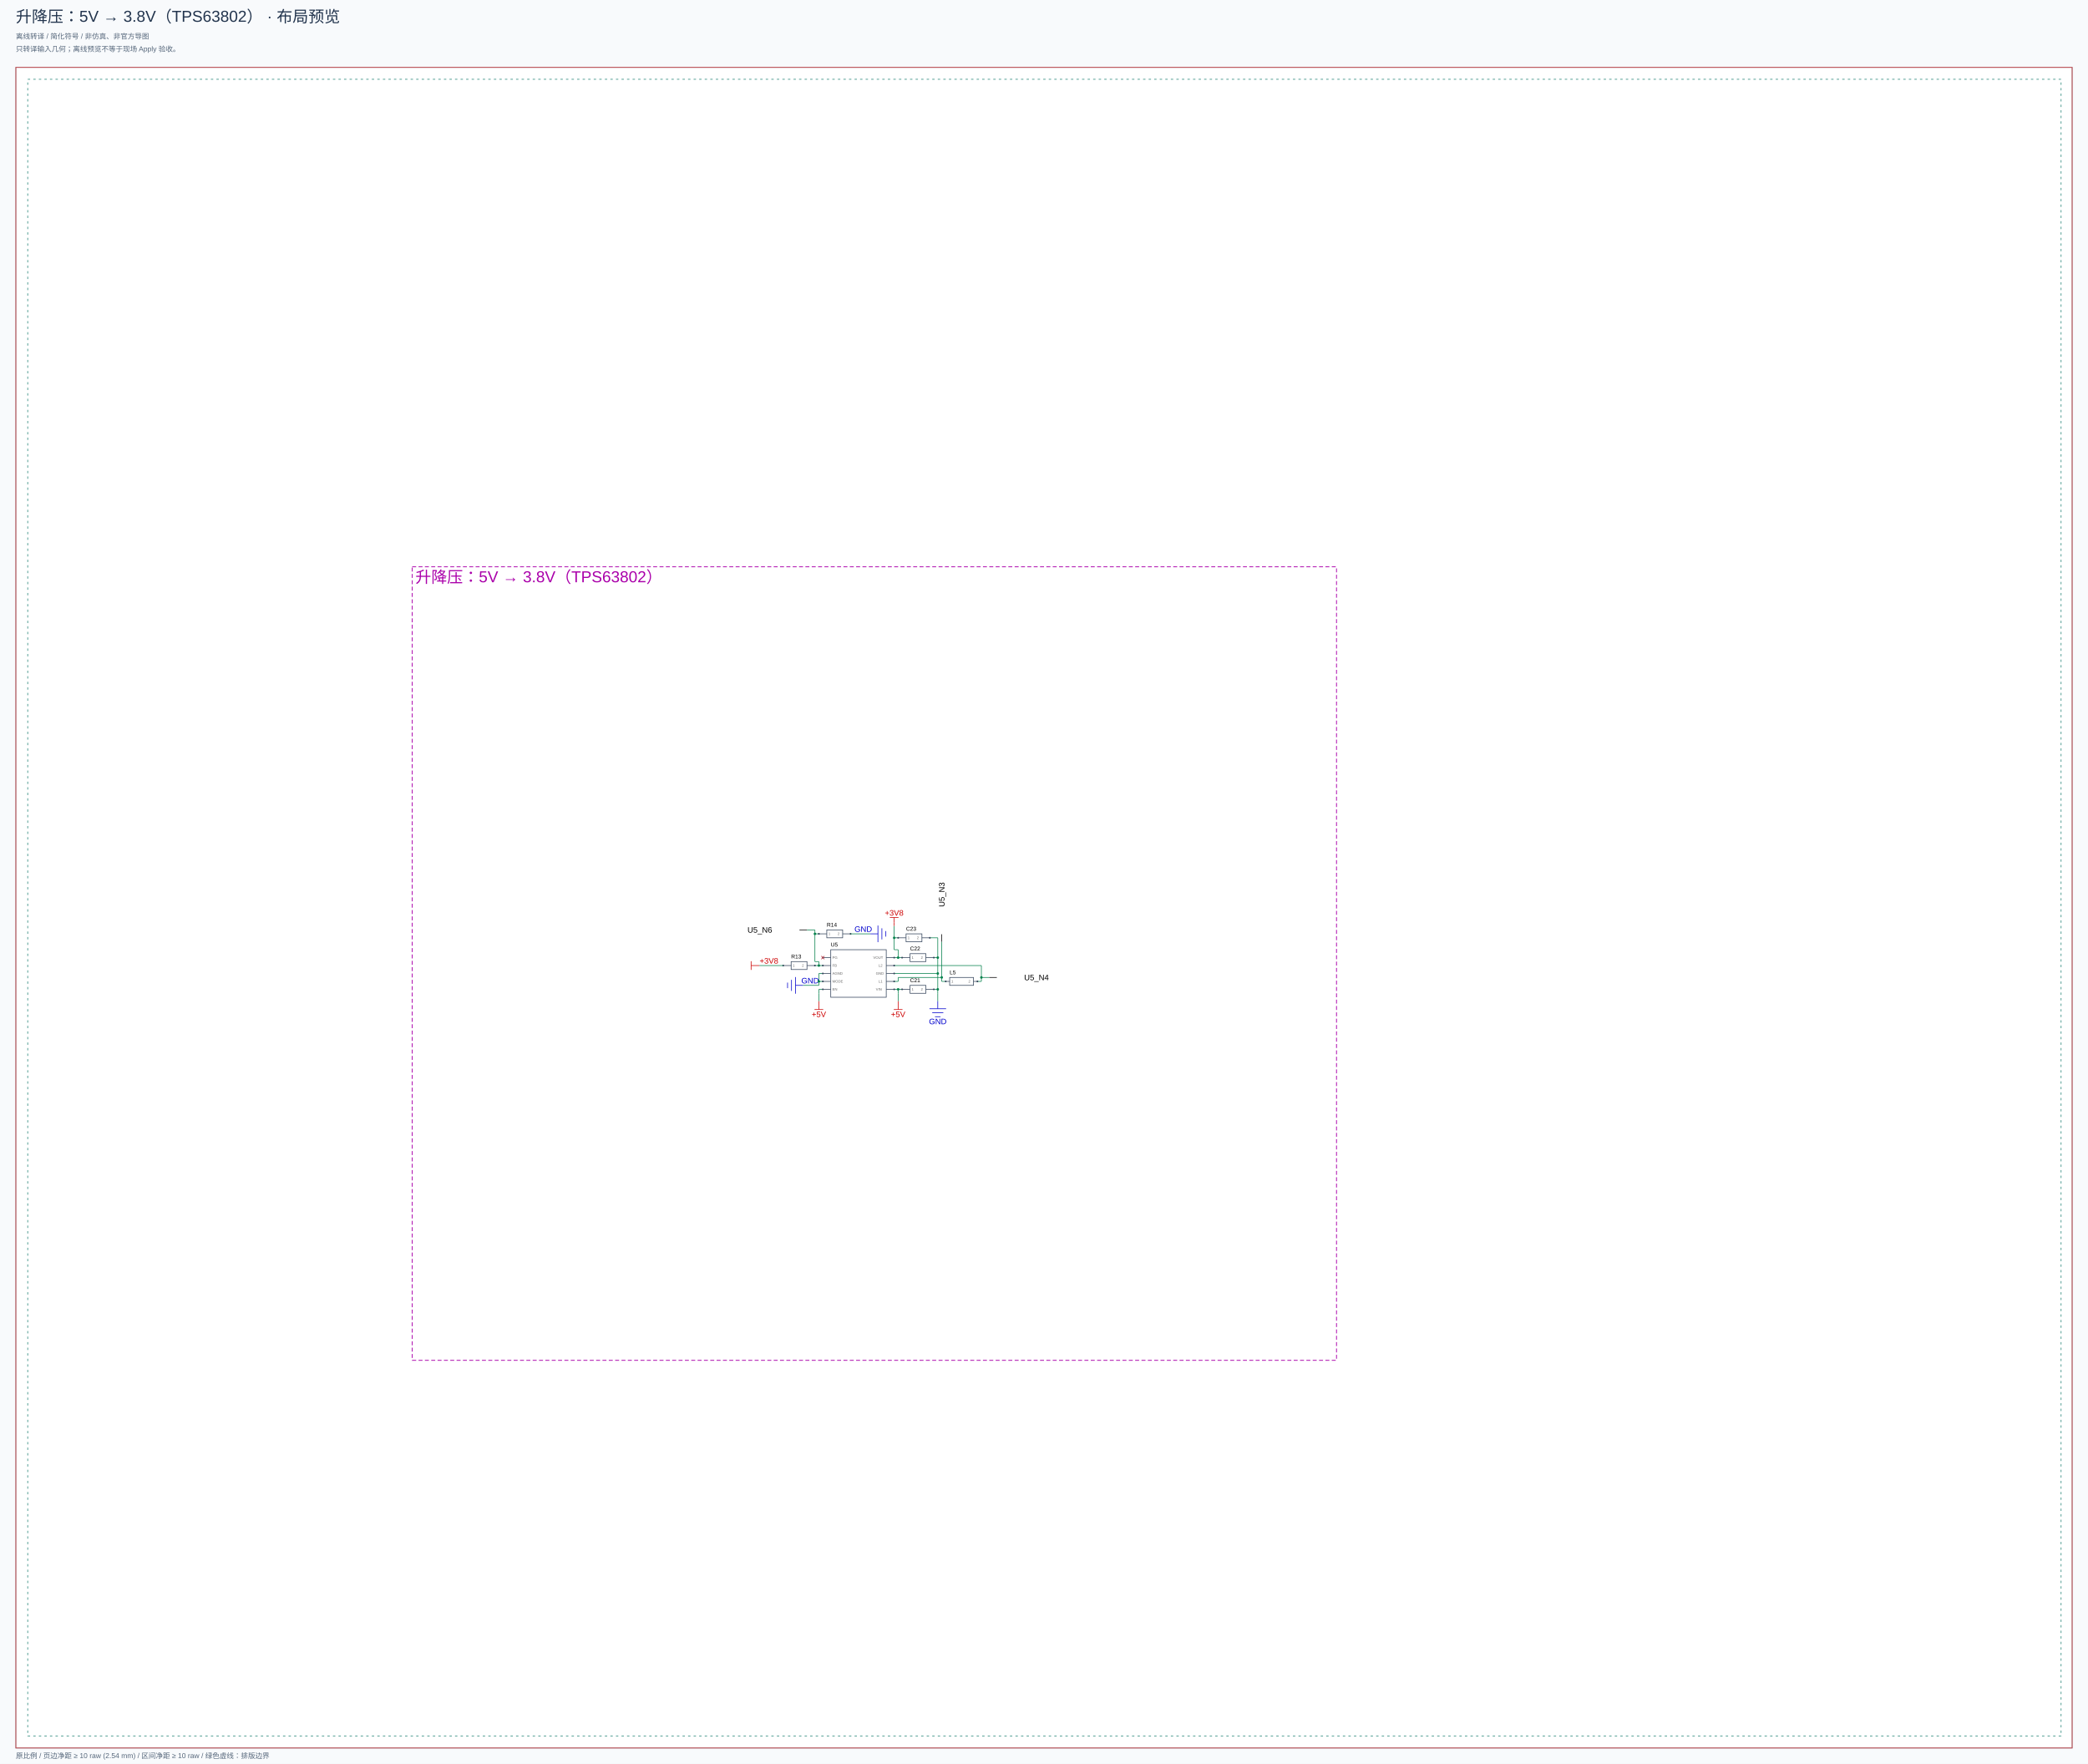
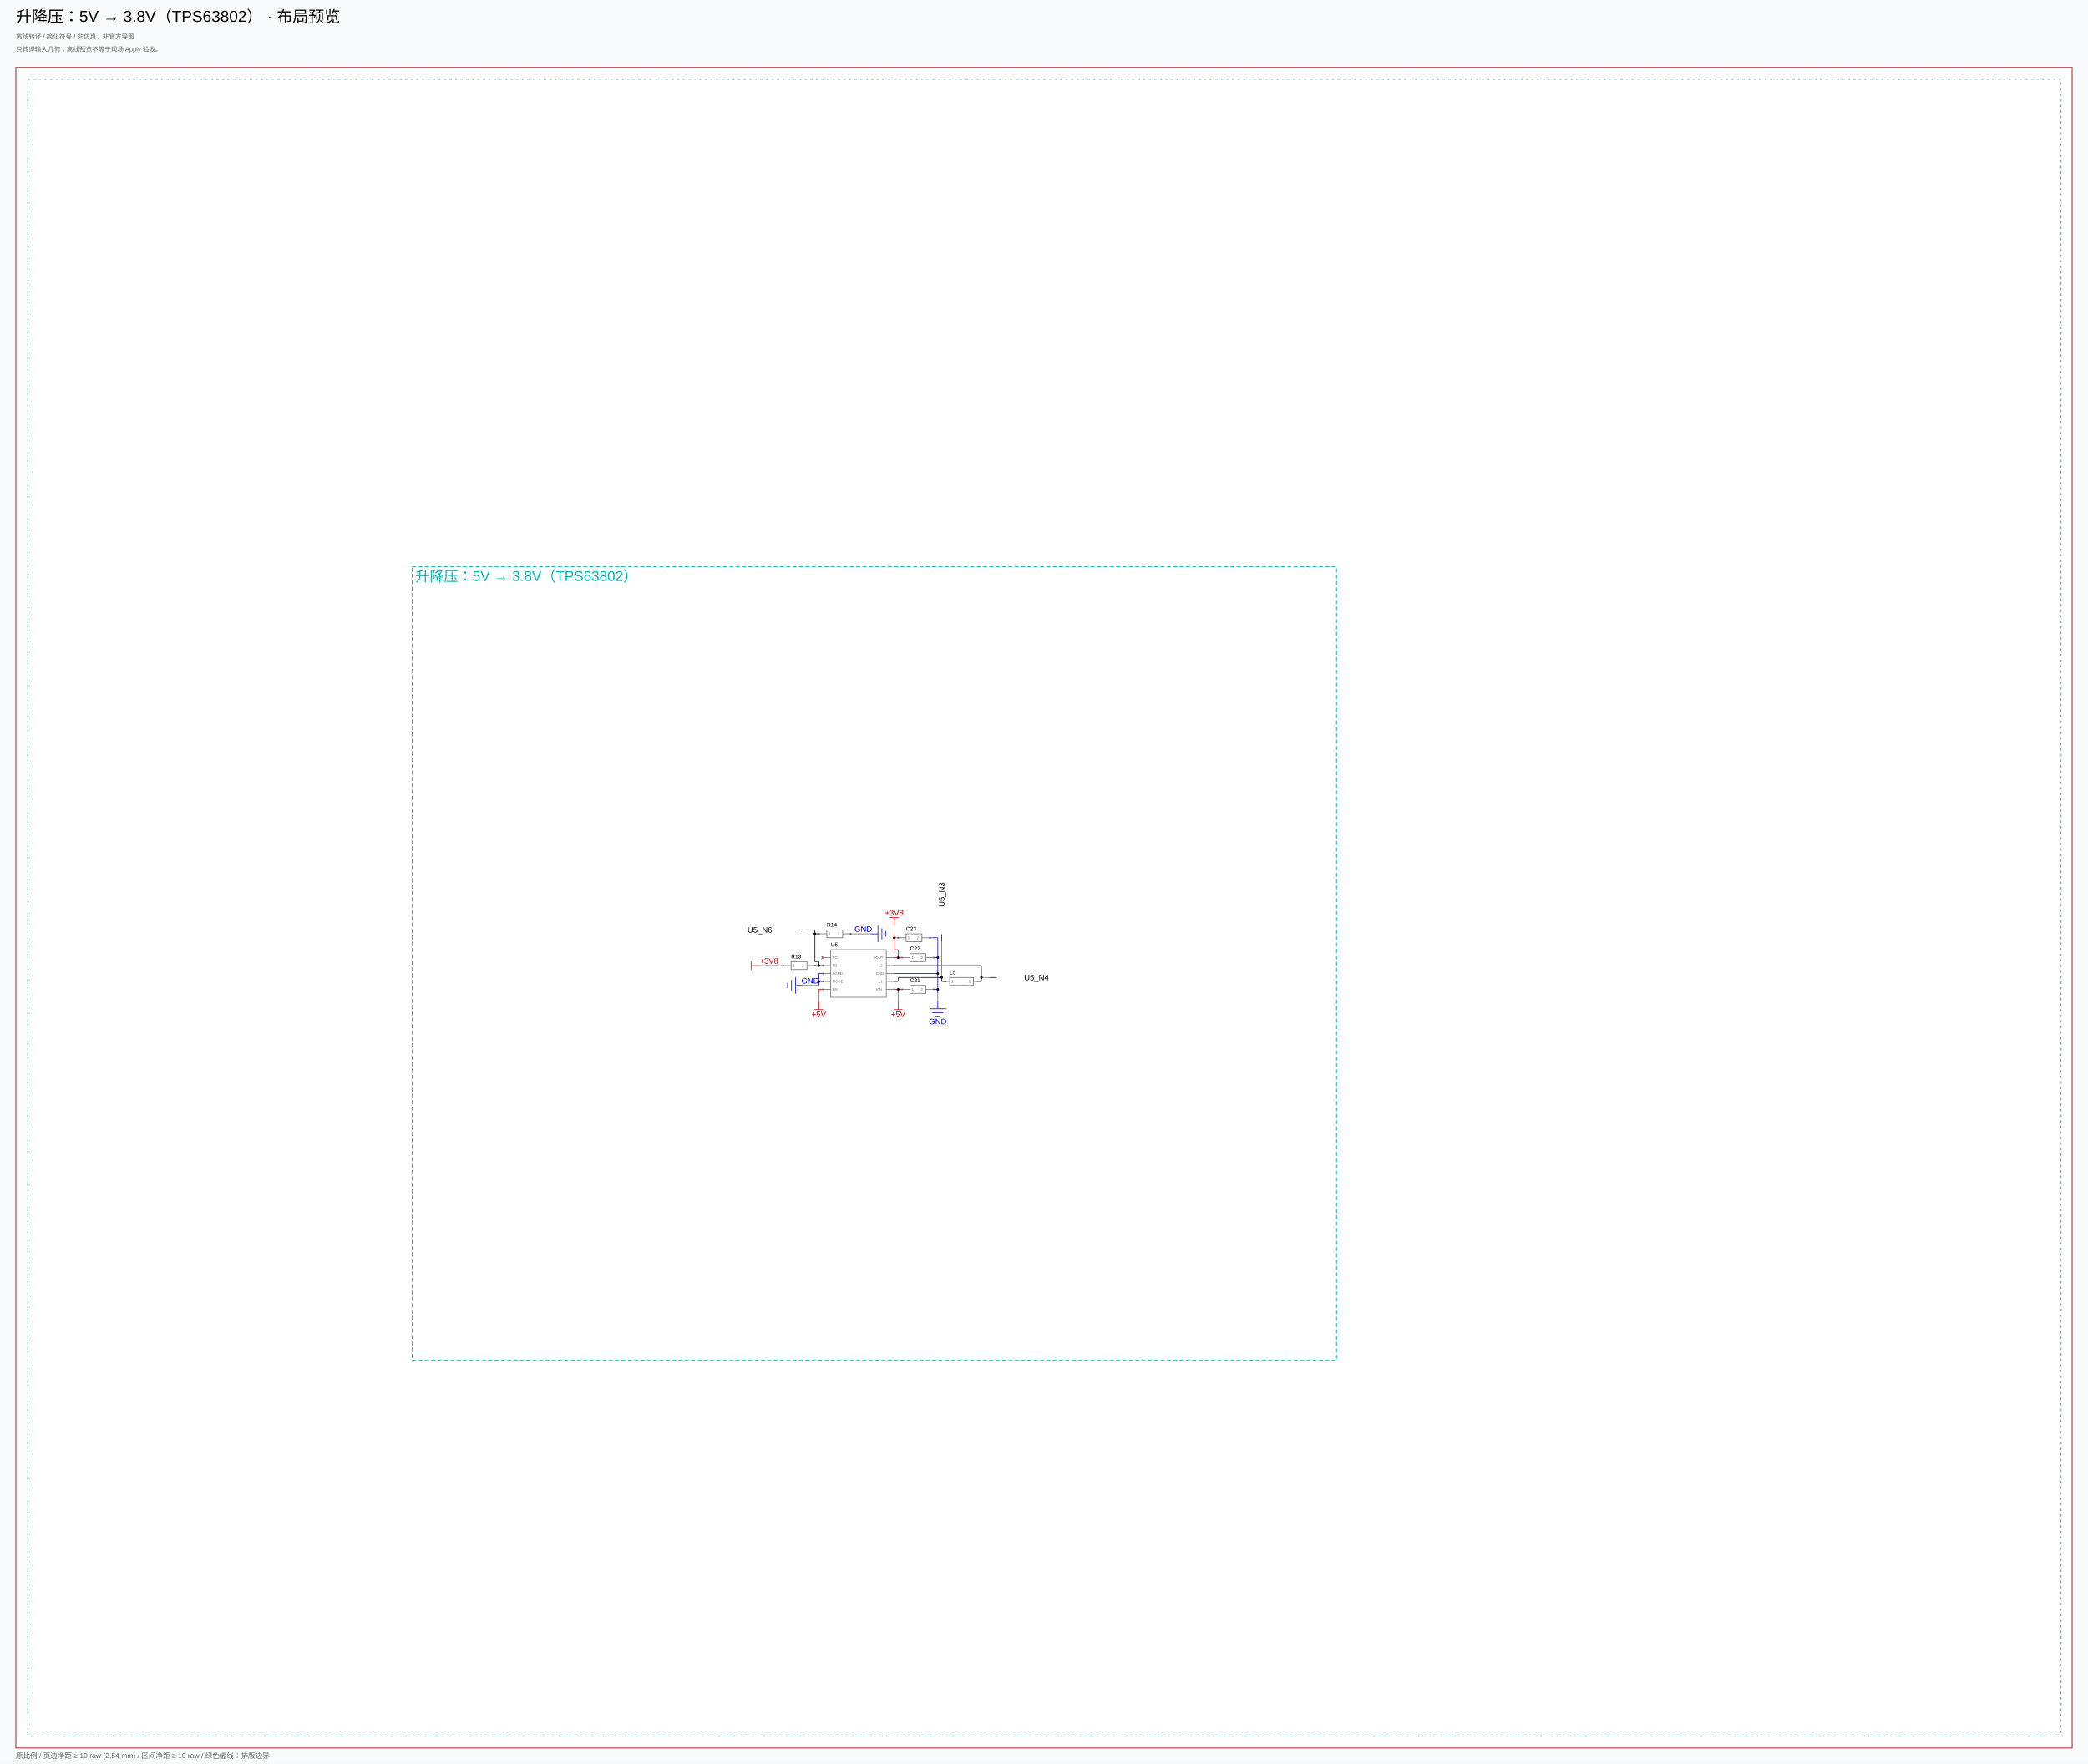
<svg xmlns="http://www.w3.org/2000/svg" width="5268" height="4450" viewBox="0 0 2634 2225">
  <rect width="100%" height="100%" fill="#f8fafc" />
  <g font-family="Arial,PingFang SC,sans-serif">
-     <text x="20" y="28" font-size="20" fill="#22344d" text-anchor="start">升降压：5V → 3.8V（TPS63802） · 布局预览</text>
-     <text x="20" y="49" font-size="9" fill="#546579" text-anchor="start">离线转译 / 简化符号 / 非仿真、非官方导图</text>
-     <text x="20" y="65" font-size="9" fill="#546579" text-anchor="start">只转译输入几何；离线预览不等于现场 Apply 验收。</text>
+     <text x="20" y="28" font-size="20" fill="#000000" text-anchor="start">升降压：5V → 3.8V（TPS63802） · 布局预览</text>
+     <text x="20" y="49" font-size="8" fill="#666666" text-anchor="start">离线转译 / 简化符号 / 非仿真、非官方导图</text>
+     <text x="20" y="65" font-size="8" fill="#666666" text-anchor="start">只转译输入几何；离线预览不等于现场 Apply 验收。</text>
    <rect x="20" y="85" width="2594" height="2120" fill="white" stroke="#94a3b8" stroke-dasharray="" />
    <rect x="20" y="85" width="2594" height="2120" fill="none" stroke="#c74747" stroke-dasharray="" />
    <rect x="35" y="100" width="2565" height="2090" fill="none" stroke="#4a998e" stroke-dasharray="3 4" />
    <rect x="1210" y="1315" width="190" height="76" fill="#f8fafc" stroke="#94a3b8" />
-     <text x="1216" y="1330" font-size="8" fill="#334155" text-anchor="start">SHEET M5</text>
-     <text x="1216" y="1343" font-size="8" fill="#334155" text-anchor="start">REV A</text>
-     <text x="1216" y="1356" font-size="8" fill="#334155" text-anchor="start">PAGE 1/1</text>
-     <text x="1216" y="1369" font-size="8" fill="#334155" text-anchor="start">2026-11-06</text>
-     <text x="1216" y="1382" font-size="8" fill="#334155" text-anchor="start">EasyCirq</text>
-     <text x="20" y="2218" font-size="9" fill="#546579" text-anchor="start">原比例 / 页边净距 ≥ 10 raw (2.54 mm) / 区间净距 ≥ 10 raw / 绿色虚线：排版边界</text>
-     <rect x="520" y="715" width="1166" height="1001" fill="white" stroke="#aa00aa" stroke-dasharray="5 3" />
-     <text x="524" y="735" font-size="20" fill="#aa00aa" text-anchor="start">升降压：5V → 3.8V（TPS63802）</text>
-     <path d="M1033 1228 L1038 1228" fill="none" stroke="#07814d" stroke-width="0.8" />
-     <path d="M1173 1183 L1183 1183" fill="none" stroke="#07814d" stroke-width="0.8" />
-     <path d="M1178 1208 L1183 1208" fill="none" stroke="#07814d" stroke-width="0.8" />
-     <path d="M1183 1228 L1128 1228" fill="none" stroke="#07814d" stroke-width="0.8" />
-     <path d="M1128 1198 L1133 1198" fill="none" stroke="#07814d" stroke-width="0.8" />
-     <path d="M1133 1198 L1133 1208" fill="none" stroke="#07814d" stroke-width="0.8" />
-     <path d="M1128 1208 L1133 1208" fill="none" stroke="#07814d" stroke-width="0.8" />
-     <path d="M1133 1208 L1138 1208" fill="none" stroke="#07814d" stroke-width="0.8" />
-     <path d="M1028 1218 L1033 1218" fill="none" stroke="#07814d" stroke-width="0.8" />
-     <path d="M1033 1218 L1038 1218" fill="none" stroke="#07814d" stroke-width="0.8" />
-     <path d="M1028 1213 L1033 1213" fill="none" stroke="#07814d" stroke-width="0.8" />
-     <path d="M1033 1213 L1033 1218" fill="none" stroke="#07814d" stroke-width="0.8" />
-     <path d="M1188 1233 L1133 1233" fill="none" stroke="#07814d" stroke-width="0.8" />
-     <path d="M1133 1233 L1133 1238" fill="none" stroke="#07814d" stroke-width="0.8" />
-     <path d="M1133 1238 L1128 1238" fill="none" stroke="#07814d" stroke-width="0.8" />
-     <path d="M1238 1218 L1128 1218" fill="none" stroke="#07814d" stroke-width="0.8" />
-     <path d="M1033 1238 L1038 1238" fill="none" stroke="#07814d" stroke-width="0.8" />
-     <path d="M1033 1243 L1033 1238" fill="none" stroke="#07814d" stroke-width="0.8" />
-     <path d="M1033 1238 L1033 1228" fill="none" stroke="#07814d" stroke-width="0.8" />
-     <path d="M1178 1248 L1183 1248" fill="none" stroke="#07814d" stroke-width="0.8" />
-     <path d="M1183 1253 L1183 1248" fill="none" stroke="#07814d" stroke-width="0.8" />
-     <path d="M1183 1248 L1183 1228" fill="none" stroke="#07814d" stroke-width="0.8" />
-     <path d="M1183 1228 L1183 1208" fill="none" stroke="#07814d" stroke-width="0.8" />
-     <path d="M1183 1208 L1183 1183" fill="none" stroke="#07814d" stroke-width="0.8" />
-     <path d="M1038 1248 L1033 1248" fill="none" stroke="#07814d" stroke-width="0.8" />
-     <path d="M1033 1248 L1033 1253" fill="none" stroke="#07814d" stroke-width="0.8" />
-     <path d="M1128 1248 L1133 1248" fill="none" stroke="#07814d" stroke-width="0.8" />
-     <path d="M1133 1248 L1138 1248" fill="none" stroke="#07814d" stroke-width="0.8" />
-     <path d="M1133 1248 L1133 1253" fill="none" stroke="#07814d" stroke-width="0.8" />
-     <path d="M1128 1183 L1133 1183" fill="none" stroke="#07814d" stroke-width="0.8" />
-     <path d="M1128 1198 L1128 1183" fill="none" stroke="#07814d" stroke-width="0.8" />
-     <path d="M1128 1183 L1128 1178" fill="none" stroke="#07814d" stroke-width="0.8" />
-     <path d="M1028 1178 L1033 1178" fill="none" stroke="#07814d" stroke-width="0.8" />
-     <path d="M1028 1213 L1028 1178" fill="none" stroke="#07814d" stroke-width="0.8" />
-     <path d="M1028 1178 L1028 1173" fill="none" stroke="#07814d" stroke-width="0.8" />
-     <path d="M1188 1238 L1193 1238" fill="none" stroke="#07814d" stroke-width="0.8" />
-     <path d="M1188 1238 L1188 1233" fill="none" stroke="#07814d" stroke-width="0.8" />
-     <path d="M1233 1238 L1238 1238" fill="none" stroke="#07814d" stroke-width="0.8" />
-     <path d="M1238 1238 L1238 1218" fill="none" stroke="#07814d" stroke-width="0.8" />
-     <rect x="1048" y="1198" width="70" height="60" fill="white" stroke="#34445b" stroke-width="0.8" />
+     <text x="1216" y="1330" font-size="8" fill="#000000" text-anchor="start">SHEET M5</text>
+     <text x="1216" y="1343" font-size="8" fill="#000000" text-anchor="start">REV A</text>
+     <text x="1216" y="1356" font-size="8" fill="#000000" text-anchor="start">PAGE 1/1</text>
+     <text x="1216" y="1369" font-size="8" fill="#000000" text-anchor="start">2026-11-06</text>
+     <text x="1216" y="1382" font-size="8" fill="#000000" text-anchor="start">EasyCirq</text>
+     <text x="20" y="2218" font-size="9" fill="#666666" text-anchor="start">原比例 / 页边净距 ≥ 10 raw (2.54 mm) / 区间净距 ≥ 10 raw / 绿色虚线：排版边界</text>
+     <rect x="520" y="715" width="1166" height="1001" fill="white" stroke="#00B3B3" stroke-dasharray="5 3" />
+     <text x="524" y="733.4" font-size="18" fill="#00B3B3" text-anchor="start">升降压：5V → 3.8V（TPS63802）</text>
+     <path d="M1033 1228 L1038 1228" fill="none" stroke="#0000CC" stroke-width="0.8" />
+     <path d="M1173 1183 L1183 1183" fill="none" stroke="#0000CC" stroke-width="0.8" />
+     <path d="M1178 1208 L1183 1208" fill="none" stroke="#0000CC" stroke-width="0.8" />
+     <path d="M1183 1228 L1128 1228" fill="none" stroke="#0000CC" stroke-width="0.8" />
+     <path d="M1128 1198 L1133 1198" fill="none" stroke="#CC0000" stroke-width="0.8" />
+     <path d="M1133 1198 L1133 1208" fill="none" stroke="#CC0000" stroke-width="0.8" />
+     <path d="M1128 1208 L1133 1208" fill="none" stroke="#CC0000" stroke-width="0.8" />
+     <path d="M1133 1208 L1138 1208" fill="none" stroke="#CC0000" stroke-width="0.8" />
+     <path d="M1028 1218 L1033 1218" fill="none" stroke="#000000" stroke-width="0.8" />
+     <path d="M1033 1218 L1038 1218" fill="none" stroke="#000000" stroke-width="0.8" />
+     <path d="M1028 1213 L1033 1213" fill="none" stroke="#000000" stroke-width="0.8" />
+     <path d="M1033 1213 L1033 1218" fill="none" stroke="#000000" stroke-width="0.8" />
+     <path d="M1188 1233 L1133 1233" fill="none" stroke="#000000" stroke-width="0.8" />
+     <path d="M1133 1233 L1133 1238" fill="none" stroke="#000000" stroke-width="0.8" />
+     <path d="M1133 1238 L1128 1238" fill="none" stroke="#000000" stroke-width="0.8" />
+     <path d="M1238 1218 L1128 1218" fill="none" stroke="#000000" stroke-width="0.8" />
+     <path d="M1033 1238 L1038 1238" fill="none" stroke="#0000CC" stroke-width="0.8" />
+     <path d="M1033 1243 L1033 1238" fill="none" stroke="#0000CC" stroke-width="0.8" />
+     <path d="M1033 1238 L1033 1228" fill="none" stroke="#0000CC" stroke-width="0.8" />
+     <path d="M1178 1248 L1183 1248" fill="none" stroke="#0000CC" stroke-width="0.8" />
+     <path d="M1183 1253 L1183 1248" fill="none" stroke="#0000CC" stroke-width="0.8" />
+     <path d="M1183 1248 L1183 1228" fill="none" stroke="#0000CC" stroke-width="0.8" />
+     <path d="M1183 1228 L1183 1208" fill="none" stroke="#0000CC" stroke-width="0.8" />
+     <path d="M1183 1208 L1183 1183" fill="none" stroke="#0000CC" stroke-width="0.8" />
+     <path d="M1038 1248 L1033 1248" fill="none" stroke="#CC0000" stroke-width="0.8" />
+     <path d="M1033 1248 L1033 1253" fill="none" stroke="#CC0000" stroke-width="0.8" />
+     <path d="M1128 1248 L1133 1248" fill="none" stroke="#CC0000" stroke-width="0.8" />
+     <path d="M1133 1248 L1138 1248" fill="none" stroke="#CC0000" stroke-width="0.8" />
+     <path d="M1133 1248 L1133 1253" fill="none" stroke="#CC0000" stroke-width="0.8" />
+     <path d="M1128 1183 L1133 1183" fill="none" stroke="#CC0000" stroke-width="0.8" />
+     <path d="M1128 1198 L1128 1183" fill="none" stroke="#CC0000" stroke-width="0.8" />
+     <path d="M1128 1183 L1128 1178" fill="none" stroke="#CC0000" stroke-width="0.8" />
+     <path d="M1028 1178 L1033 1178" fill="none" stroke="#000000" stroke-width="0.8" />
+     <path d="M1028 1213 L1028 1178" fill="none" stroke="#000000" stroke-width="0.8" />
+     <path d="M1028 1178 L1028 1173" fill="none" stroke="#000000" stroke-width="0.8" />
+     <path d="M1188 1238 L1193 1238" fill="none" stroke="#000000" stroke-width="0.8" />
+     <path d="M1188 1238 L1188 1233" fill="none" stroke="#000000" stroke-width="0.8" />
+     <path d="M1233 1238 L1238 1238" fill="none" stroke="#000000" stroke-width="0.8" />
+     <path d="M1238 1238 L1238 1218" fill="none" stroke="#000000" stroke-width="0.8" />
+     <rect x="1048" y="1198" width="70" height="60" fill="white" stroke="#666666" stroke-width="0.8" />
    <text x="1048" y="1194" font-size="7" fill="#000000" text-anchor="start">U5</text>
-     <path d="M1048 1228 L1038 1228" fill="none" stroke="#34445b" stroke-width="0.8" />
+     <path d="M1048 1228 L1038 1228" fill="none" stroke="#666666" stroke-width="0.8" />
    <text x="1050" y="1229.5" font-size="4.5" fill="#666666" text-anchor="start">AGND</text>
-     <circle cx="1038" cy="1228" r="1.1" fill="#34445b" />
-     <path d="M1048 1248 L1038 1248" fill="none" stroke="#34445b" stroke-width="0.8" />
+     <circle cx="1038" cy="1228" r="1.1" fill="#666666" />
+     <path d="M1048 1248 L1038 1248" fill="none" stroke="#666666" stroke-width="0.8" />
    <text x="1050" y="1249.5" font-size="4.5" fill="#666666" text-anchor="start">EN</text>
-     <circle cx="1038" cy="1248" r="1.1" fill="#34445b" />
-     <path d="M1048 1218 L1038 1218" fill="none" stroke="#34445b" stroke-width="0.8" />
+     <circle cx="1038" cy="1248" r="1.1" fill="#666666" />
+     <path d="M1048 1218 L1038 1218" fill="none" stroke="#666666" stroke-width="0.8" />
    <text x="1050" y="1219.5" font-size="4.5" fill="#666666" text-anchor="start">FB</text>
-     <circle cx="1038" cy="1218" r="1.1" fill="#34445b" />
-     <path d="M1118 1228 L1128 1228" fill="none" stroke="#34445b" stroke-width="0.8" />
+     <circle cx="1038" cy="1218" r="1.1" fill="#666666" />
+     <path d="M1118 1228 L1128 1228" fill="none" stroke="#666666" stroke-width="0.8" />
    <text x="1104.875" y="1229.5" font-size="4.5" fill="#666666" text-anchor="start">GND</text>
-     <circle cx="1128" cy="1228" r="1.1" fill="#34445b" />
-     <path d="M1118 1238 L1128 1238" fill="none" stroke="#34445b" stroke-width="0.8" />
+     <circle cx="1128" cy="1228" r="1.1" fill="#666666" />
+     <path d="M1118 1238 L1128 1238" fill="none" stroke="#666666" stroke-width="0.8" />
    <text x="1108.25" y="1239.5" font-size="4.5" fill="#666666" text-anchor="start">L1</text>
-     <circle cx="1128" cy="1238" r="1.1" fill="#34445b" />
-     <path d="M1118 1218 L1128 1218" fill="none" stroke="#34445b" stroke-width="0.8" />
+     <circle cx="1128" cy="1238" r="1.1" fill="#666666" />
+     <path d="M1118 1218 L1128 1218" fill="none" stroke="#666666" stroke-width="0.8" />
    <text x="1108.25" y="1219.5" font-size="4.5" fill="#666666" text-anchor="start">L2</text>
-     <circle cx="1128" cy="1218" r="1.1" fill="#34445b" />
-     <path d="M1048 1238 L1038 1238" fill="none" stroke="#34445b" stroke-width="0.8" />
+     <circle cx="1128" cy="1218" r="1.1" fill="#666666" />
+     <path d="M1048 1238 L1038 1238" fill="none" stroke="#666666" stroke-width="0.8" />
    <text x="1050" y="1239.5" font-size="4.5" fill="#666666" text-anchor="start">MODE</text>
-     <circle cx="1038" cy="1238" r="1.1" fill="#34445b" />
-     <path d="M1048 1208 L1038 1208" fill="none" stroke="#34445b" stroke-width="0.8" />
+     <circle cx="1038" cy="1238" r="1.1" fill="#666666" />
+     <path d="M1048 1208 L1038 1208" fill="none" stroke="#666666" stroke-width="0.8" />
    <text x="1050" y="1209.5" font-size="4.5" fill="#666666" text-anchor="start">PG</text>
-     <circle cx="1038" cy="1208" r="1.1" fill="#34445b" />
+     <circle cx="1038" cy="1208" r="1.1" fill="#666666" />
    <path d="M1036 1210 L1040 1206" fill="none" stroke="#c53b45" stroke-width="0.8" />
    <path d="M1036 1206 L1040 1210" fill="none" stroke="#c53b45" stroke-width="0.8" />
-     <path d="M1118 1248 L1128 1248" fill="none" stroke="#34445b" stroke-width="0.8" />
+     <path d="M1118 1248 L1128 1248" fill="none" stroke="#666666" stroke-width="0.8" />
    <text x="1104.875" y="1249.5" font-size="4.5" fill="#666666" text-anchor="start">VIN</text>
-     <circle cx="1128" cy="1248" r="1.1" fill="#34445b" />
-     <path d="M1118 1208 L1128 1208" fill="none" stroke="#34445b" stroke-width="0.8" />
+     <circle cx="1128" cy="1248" r="1.1" fill="#666666" />
+     <path d="M1118 1208 L1128 1208" fill="none" stroke="#666666" stroke-width="0.8" />
    <text x="1101.5" y="1209.5" font-size="4.5" fill="#666666" text-anchor="start">VOUT</text>
-     <circle cx="1128" cy="1208" r="1.1" fill="#34445b" />
-     <rect x="1148" y="1243" width="20" height="10" fill="white" stroke="#34445b" stroke-width="0.8" />
+     <circle cx="1128" cy="1208" r="1.1" fill="#666666" />
+     <rect x="1148" y="1243" width="20" height="10" fill="white" stroke="#666666" stroke-width="0.8" />
    <text x="1148" y="1239" font-size="7" fill="#000000" text-anchor="start">C21</text>
-     <path d="M1148 1248 L1138 1248" fill="none" stroke="#34445b" stroke-width="0.8" />
+     <path d="M1148 1248 L1138 1248" fill="none" stroke="#666666" stroke-width="0.8" />
    <text x="1150" y="1249.5" font-size="4.5" fill="#666666" text-anchor="start">1</text>
-     <circle cx="1138" cy="1248" r="1.1" fill="#34445b" />
-     <path d="M1168 1248 L1178 1248" fill="none" stroke="#34445b" stroke-width="0.8" />
+     <circle cx="1138" cy="1248" r="1.1" fill="#666666" />
+     <path d="M1168 1248 L1178 1248" fill="none" stroke="#666666" stroke-width="0.8" />
    <text x="1161.625" y="1249.5" font-size="4.5" fill="#666666" text-anchor="start">2</text>
-     <circle cx="1178" cy="1248" r="1.1" fill="#34445b" />
-     <rect x="1148" y="1203" width="20" height="10" fill="white" stroke="#34445b" stroke-width="0.8" />
+     <circle cx="1178" cy="1248" r="1.1" fill="#666666" />
+     <rect x="1148" y="1203" width="20" height="10" fill="white" stroke="#666666" stroke-width="0.8" />
    <text x="1148" y="1199" font-size="7" fill="#000000" text-anchor="start">C22</text>
-     <path d="M1148 1208 L1138 1208" fill="none" stroke="#34445b" stroke-width="0.8" />
+     <path d="M1148 1208 L1138 1208" fill="none" stroke="#666666" stroke-width="0.8" />
    <text x="1150" y="1209.5" font-size="4.5" fill="#666666" text-anchor="start">1</text>
-     <circle cx="1138" cy="1208" r="1.1" fill="#34445b" />
-     <path d="M1168 1208 L1178 1208" fill="none" stroke="#34445b" stroke-width="0.8" />
+     <circle cx="1138" cy="1208" r="1.1" fill="#666666" />
+     <path d="M1168 1208 L1178 1208" fill="none" stroke="#666666" stroke-width="0.8" />
    <text x="1161.625" y="1209.5" font-size="4.5" fill="#666666" text-anchor="start">2</text>
-     <circle cx="1178" cy="1208" r="1.1" fill="#34445b" />
-     <rect x="1143" y="1178" width="20" height="10" fill="white" stroke="#34445b" stroke-width="0.8" />
+     <circle cx="1178" cy="1208" r="1.1" fill="#666666" />
+     <rect x="1143" y="1178" width="20" height="10" fill="white" stroke="#666666" stroke-width="0.8" />
    <text x="1143" y="1174" font-size="7" fill="#000000" text-anchor="start">C23</text>
-     <path d="M1143 1183 L1133 1183" fill="none" stroke="#34445b" stroke-width="0.8" />
+     <path d="M1143 1183 L1133 1183" fill="none" stroke="#666666" stroke-width="0.8" />
    <text x="1145" y="1184.5" font-size="4.5" fill="#666666" text-anchor="start">1</text>
-     <circle cx="1133" cy="1183" r="1.1" fill="#34445b" />
-     <path d="M1163 1183 L1173 1183" fill="none" stroke="#34445b" stroke-width="0.8" />
+     <circle cx="1133" cy="1183" r="1.1" fill="#666666" />
+     <path d="M1163 1183 L1173 1183" fill="none" stroke="#666666" stroke-width="0.8" />
    <text x="1156.625" y="1184.5" font-size="4.5" fill="#666666" text-anchor="start">2</text>
-     <circle cx="1173" cy="1183" r="1.1" fill="#34445b" />
-     <rect x="1198" y="1233" width="30" height="10" fill="white" stroke="#34445b" stroke-width="0.8" />
+     <circle cx="1173" cy="1183" r="1.1" fill="#666666" />
+     <rect x="1198" y="1233" width="30" height="10" fill="white" stroke="#666666" stroke-width="0.8" />
    <text x="1198" y="1229" font-size="7" fill="#000000" text-anchor="start">L5</text>
-     <path d="M1198 1238 L1193 1238" fill="none" stroke="#34445b" stroke-width="0.8" />
+     <path d="M1198 1238 L1193 1238" fill="none" stroke="#666666" stroke-width="0.8" />
    <text x="1200" y="1239.5" font-size="4.5" fill="#666666" text-anchor="start">1</text>
-     <circle cx="1193" cy="1238" r="1.1" fill="#34445b" />
-     <path d="M1228 1238 L1233 1238" fill="none" stroke="#34445b" stroke-width="0.8" />
+     <circle cx="1193" cy="1238" r="1.1" fill="#666666" />
+     <path d="M1228 1238 L1233 1238" fill="none" stroke="#666666" stroke-width="0.8" />
    <text x="1221.625" y="1239.5" font-size="4.5" fill="#666666" text-anchor="start">2</text>
-     <circle cx="1233" cy="1238" r="1.1" fill="#34445b" />
-     <rect x="998" y="1213" width="20" height="10" fill="white" stroke="#34445b" stroke-width="0.8" />
+     <circle cx="1233" cy="1238" r="1.1" fill="#666666" />
+     <rect x="998" y="1213" width="20" height="10" fill="white" stroke="#666666" stroke-width="0.8" />
    <text x="998" y="1209" font-size="7" fill="#000000" text-anchor="start">R13</text>
-     <path d="M998 1218 L988 1218" fill="none" stroke="#34445b" stroke-width="0.8" />
+     <path d="M998 1218 L988 1218" fill="none" stroke="#666666" stroke-width="0.8" />
    <text x="1000" y="1219.5" font-size="4.5" fill="#666666" text-anchor="start">1</text>
-     <circle cx="988" cy="1218" r="1.1" fill="#34445b" />
-     <path d="M1018 1218 L1028 1218" fill="none" stroke="#34445b" stroke-width="0.8" />
+     <circle cx="988" cy="1218" r="1.1" fill="#666666" />
+     <path d="M1018 1218 L1028 1218" fill="none" stroke="#666666" stroke-width="0.8" />
    <text x="1011.625" y="1219.5" font-size="4.5" fill="#666666" text-anchor="start">2</text>
-     <circle cx="1028" cy="1218" r="1.1" fill="#34445b" />
-     <rect x="1043" y="1173" width="20" height="10" fill="white" stroke="#34445b" stroke-width="0.8" />
+     <circle cx="1028" cy="1218" r="1.1" fill="#666666" />
+     <rect x="1043" y="1173" width="20" height="10" fill="white" stroke="#666666" stroke-width="0.8" />
    <text x="1043" y="1169" font-size="7" fill="#000000" text-anchor="start">R14</text>
-     <path d="M1043 1178 L1033 1178" fill="none" stroke="#34445b" stroke-width="0.8" />
+     <path d="M1043 1178 L1033 1178" fill="none" stroke="#666666" stroke-width="0.8" />
    <text x="1045" y="1179.5" font-size="4.5" fill="#666666" text-anchor="start">1</text>
-     <circle cx="1033" cy="1178" r="1.1" fill="#34445b" />
-     <path d="M1063 1178 L1073 1178" fill="none" stroke="#34445b" stroke-width="0.8" />
+     <circle cx="1033" cy="1178" r="1.1" fill="#666666" />
+     <path d="M1063 1178 L1073 1178" fill="none" stroke="#666666" stroke-width="0.8" />
    <text x="1056.625" y="1179.5" font-size="4.5" fill="#666666" text-anchor="start">2</text>
-     <circle cx="1073" cy="1178" r="1.1" fill="#34445b" />
-     <path d="M1033 1243 L1013 1243" fill="none" stroke="#07814d" stroke-width="0.8" />
+     <circle cx="1073" cy="1178" r="1.1" fill="#666666" />
+     <path d="M1033 1243 L1013 1243" fill="none" stroke="#666666" stroke-width="0.8" />
    <path d="M1013 1243 L1003.5 1243" fill="none" stroke="#0000CC" stroke-width="0.8" />
    <path d="M1003.5 1232.5 L1003.5 1253.5" fill="none" stroke="#0000CC" stroke-width="0.8" />
    <path d="M998.5 1236 L998.5 1250" fill="none" stroke="#0000CC" stroke-width="0.8" />
    <path d="M993.5 1239.5 L993.5 1246.5" fill="none" stroke="#0000CC" stroke-width="0.8" />
    <text class="marker-name" transform="translate(1022 1237) rotate(0)" y="3.5" text-anchor="middle" font-size="10" textLength="16" lengthAdjust="spacingAndGlyphs" fill="#0000CC">GND</text>
-     <path d="M1183 1253 L1183 1263" fill="none" stroke="#07814d" stroke-width="0.8" />
+     <path d="M1183 1253 L1183 1263" fill="none" stroke="#666666" stroke-width="0.8" />
    <path d="M1183 1263 L1183 1272.5" fill="none" stroke="#0000CC" stroke-width="0.8" />
    <path d="M1172.5 1272.5 L1193.5 1272.5" fill="none" stroke="#0000CC" stroke-width="0.8" />
    <path d="M1176 1277.5 L1190 1277.5" fill="none" stroke="#0000CC" stroke-width="0.8" />
    <path d="M1179.5 1282.5 L1186.5 1282.5" fill="none" stroke="#0000CC" stroke-width="0.8" />
    <text class="marker-name" transform="translate(1183 1288.5) rotate(0)" y="3.5" text-anchor="middle" font-size="10" textLength="16" lengthAdjust="spacingAndGlyphs" fill="#0000CC">GND</text>
-     <path d="M1073 1178 L1098 1178" fill="none" stroke="#07814d" stroke-width="0.8" />
+     <path d="M1073 1178 L1098 1178" fill="none" stroke="#666666" stroke-width="0.8" />
    <path d="M1098 1178 L1107.5 1178" fill="none" stroke="#0000CC" stroke-width="0.8" />
    <path d="M1107.5 1188.5 L1107.5 1167.5" fill="none" stroke="#0000CC" stroke-width="0.8" />
    <path d="M1112.5 1185 L1112.5 1171" fill="none" stroke="#0000CC" stroke-width="0.8" />
    <path d="M1117.5 1181.5 L1117.5 1174.5" fill="none" stroke="#0000CC" stroke-width="0.8" />
    <text class="marker-name" transform="translate(1089 1172) rotate(0)" y="3.5" text-anchor="middle" font-size="10" textLength="16" lengthAdjust="spacingAndGlyphs" fill="#0000CC">GND</text>
-     <path d="M1033 1253 L1033 1263" fill="none" stroke="#07814d" stroke-width="0.8" />
+     <path d="M1033 1253 L1033 1263" fill="none" stroke="#666666" stroke-width="0.8" />
    <path d="M1033 1263 L1033 1267.5" fill="none" stroke="#CC0000" stroke-width="0.8" />
    <path d="M1033 1267.5 L1033 1273.5" fill="none" stroke="#CC0000" stroke-width="0.8" />
    <path d="M1027.5 1273.5 L1038.5 1273.5" fill="none" stroke="#CC0000" stroke-width="0.8" />
    <text class="marker-name" transform="translate(1033 1279.5) rotate(0)" y="3.5" text-anchor="middle" font-size="10" textLength="16" lengthAdjust="spacingAndGlyphs" fill="#CC0000">+5V</text>
-     <path d="M1133 1253 L1133 1263" fill="none" stroke="#07814d" stroke-width="0.8" />
+     <path d="M1133 1253 L1133 1263" fill="none" stroke="#666666" stroke-width="0.8" />
    <path d="M1133 1263 L1133 1267.5" fill="none" stroke="#CC0000" stroke-width="0.8" />
    <path d="M1133 1267.5 L1133 1273.5" fill="none" stroke="#CC0000" stroke-width="0.8" />
    <path d="M1127.5 1273.5 L1138.5 1273.5" fill="none" stroke="#CC0000" stroke-width="0.8" />
    <text class="marker-name" transform="translate(1133 1279.5) rotate(0)" y="3.5" text-anchor="middle" font-size="10" textLength="16" lengthAdjust="spacingAndGlyphs" fill="#CC0000">+5V</text>
-     <path d="M1128 1178 L1128 1168" fill="none" stroke="#07814d" stroke-width="0.8" />
+     <path d="M1128 1178 L1128 1168" fill="none" stroke="#666666" stroke-width="0.8" />
    <path d="M1128 1168 L1128 1163.5" fill="none" stroke="#CC0000" stroke-width="0.8" />
    <path d="M1128 1163.5 L1128 1157.5" fill="none" stroke="#CC0000" stroke-width="0.8" />
    <path d="M1133.5 1157.5 L1122.5 1157.5" fill="none" stroke="#CC0000" stroke-width="0.8" />
    <text class="marker-name" transform="translate(1128 1151.5) rotate(0)" y="3.5" text-anchor="middle" font-size="10" textLength="22" lengthAdjust="spacingAndGlyphs" fill="#CC0000">+3V8</text>
-     <path d="M988 1218 L958 1218" fill="none" stroke="#07814d" stroke-width="0.8" />
+     <path d="M988 1218 L958 1218" fill="none" stroke="#666666" stroke-width="0.8" />
    <path d="M958 1218 L953.5 1218" fill="none" stroke="#CC0000" stroke-width="0.8" />
    <path d="M953.5 1218 L947.5 1218" fill="none" stroke="#CC0000" stroke-width="0.8" />
    <path d="M947.5 1212.5 L947.5 1223.5" fill="none" stroke="#CC0000" stroke-width="0.8" />
    <text class="marker-name" transform="translate(970 1212) rotate(0)" y="3.5" text-anchor="middle" font-size="10" textLength="22" lengthAdjust="spacingAndGlyphs" fill="#CC0000">+3V8</text>
-     <path d="M1028 1173 L1018 1173" fill="none" stroke="#07814d" stroke-width="0.8" />
+     <path d="M1028 1173 L1018 1173" fill="none" stroke="#666666" stroke-width="0.8" />
    <path d="M1018 1173 L1008.5 1173" fill="none" stroke="#000000" stroke-width="0.8" />
    <polygon class="net-port" points="1008.5,1173 1003.5,1178.5 982.5,1178.5 977.5,1173 982.5,1167.5 1003.5,1167.5 " fill="none" stroke="%s" stroke-width="0.8" />#000000<text class="marker-name" transform="translate(958.5 1173) rotate(0)" y="3.5" text-anchor="middle" font-size="10" textLength="36" lengthAdjust="spacingAndGlyphs" fill="#000000">U5_N6</text>
-     <path d="M1188 1233 L1188 1188" fill="none" stroke="#07814d" stroke-width="0.8" />
+     <path d="M1188 1233 L1188 1188" fill="none" stroke="#666666" stroke-width="0.8" />
    <path d="M1188 1188 L1188 1178.5" fill="none" stroke="#000000" stroke-width="0.8" />
    <polygon class="net-port" points="1188,1178.5 1182.5,1173.5 1182.5,1152.5 1188,1147.5 1193.5,1152.5 1193.5,1173.5 " fill="none" stroke="%s" stroke-width="0.8" />#000000<text class="marker-name" transform="translate(1188 1128.5) rotate(-90)" y="3.5" text-anchor="middle" font-size="10" textLength="36" lengthAdjust="spacingAndGlyphs" fill="#000000">U5_N3</text>
-     <path d="M1238 1233 L1248 1233" fill="none" stroke="#07814d" stroke-width="0.8" />
+     <path d="M1238 1233 L1248 1233" fill="none" stroke="#666666" stroke-width="0.8" />
    <path d="M1248 1233 L1257.5 1233" fill="none" stroke="#000000" stroke-width="0.8" />
    <polygon class="net-port" points="1257.5,1233 1262.5,1227.5 1283.5,1227.5 1288.5,1233 1283.5,1238.5 1262.5,1238.5 " fill="none" stroke="%s" stroke-width="0.8" />#000000<text class="marker-name" transform="translate(1307.5 1233) rotate(0)" y="3.5" text-anchor="middle" font-size="10" textLength="36" lengthAdjust="spacingAndGlyphs" fill="#000000">U5_N4</text>
-     <circle class="junction" cx="1028" cy="1178" r="1.6" fill="#07814d" />
-     <circle class="junction" cx="1033" cy="1238" r="1.6" fill="#07814d" />
-     <circle class="junction" cx="1033" cy="1218" r="1.6" fill="#07814d" />
-     <circle class="junction" cx="1128" cy="1183" r="1.6" fill="#07814d" />
-     <circle class="junction" cx="1133" cy="1248" r="1.6" fill="#07814d" />
-     <circle class="junction" cx="1133" cy="1208" r="1.6" fill="#07814d" />
-     <circle class="junction" cx="1183" cy="1248" r="1.6" fill="#07814d" />
-     <circle class="junction" cx="1183" cy="1228" r="1.6" fill="#07814d" />
-     <circle class="junction" cx="1183" cy="1208" r="1.6" fill="#07814d" />
-     <circle class="junction" cx="1188" cy="1233" r="1.6" fill="#07814d" />
-     <circle class="junction" cx="1238" cy="1233" r="1.6" fill="#07814d" />
+     <circle class="junction" cx="1028" cy="1178" r="1.6" fill="#000000" />
+     <circle class="junction" cx="1033" cy="1238" r="1.6" fill="#000000" />
+     <circle class="junction" cx="1033" cy="1218" r="1.6" fill="#000000" />
+     <circle class="junction" cx="1128" cy="1183" r="1.6" fill="#000000" />
+     <circle class="junction" cx="1133" cy="1248" r="1.6" fill="#000000" />
+     <circle class="junction" cx="1133" cy="1208" r="1.6" fill="#000000" />
+     <circle class="junction" cx="1183" cy="1248" r="1.6" fill="#000000" />
+     <circle class="junction" cx="1183" cy="1228" r="1.6" fill="#000000" />
+     <circle class="junction" cx="1183" cy="1208" r="1.6" fill="#000000" />
+     <circle class="junction" cx="1188" cy="1233" r="1.6" fill="#000000" />
+     <circle class="junction" cx="1238" cy="1233" r="1.6" fill="#000000" />
  </g>
</svg>
